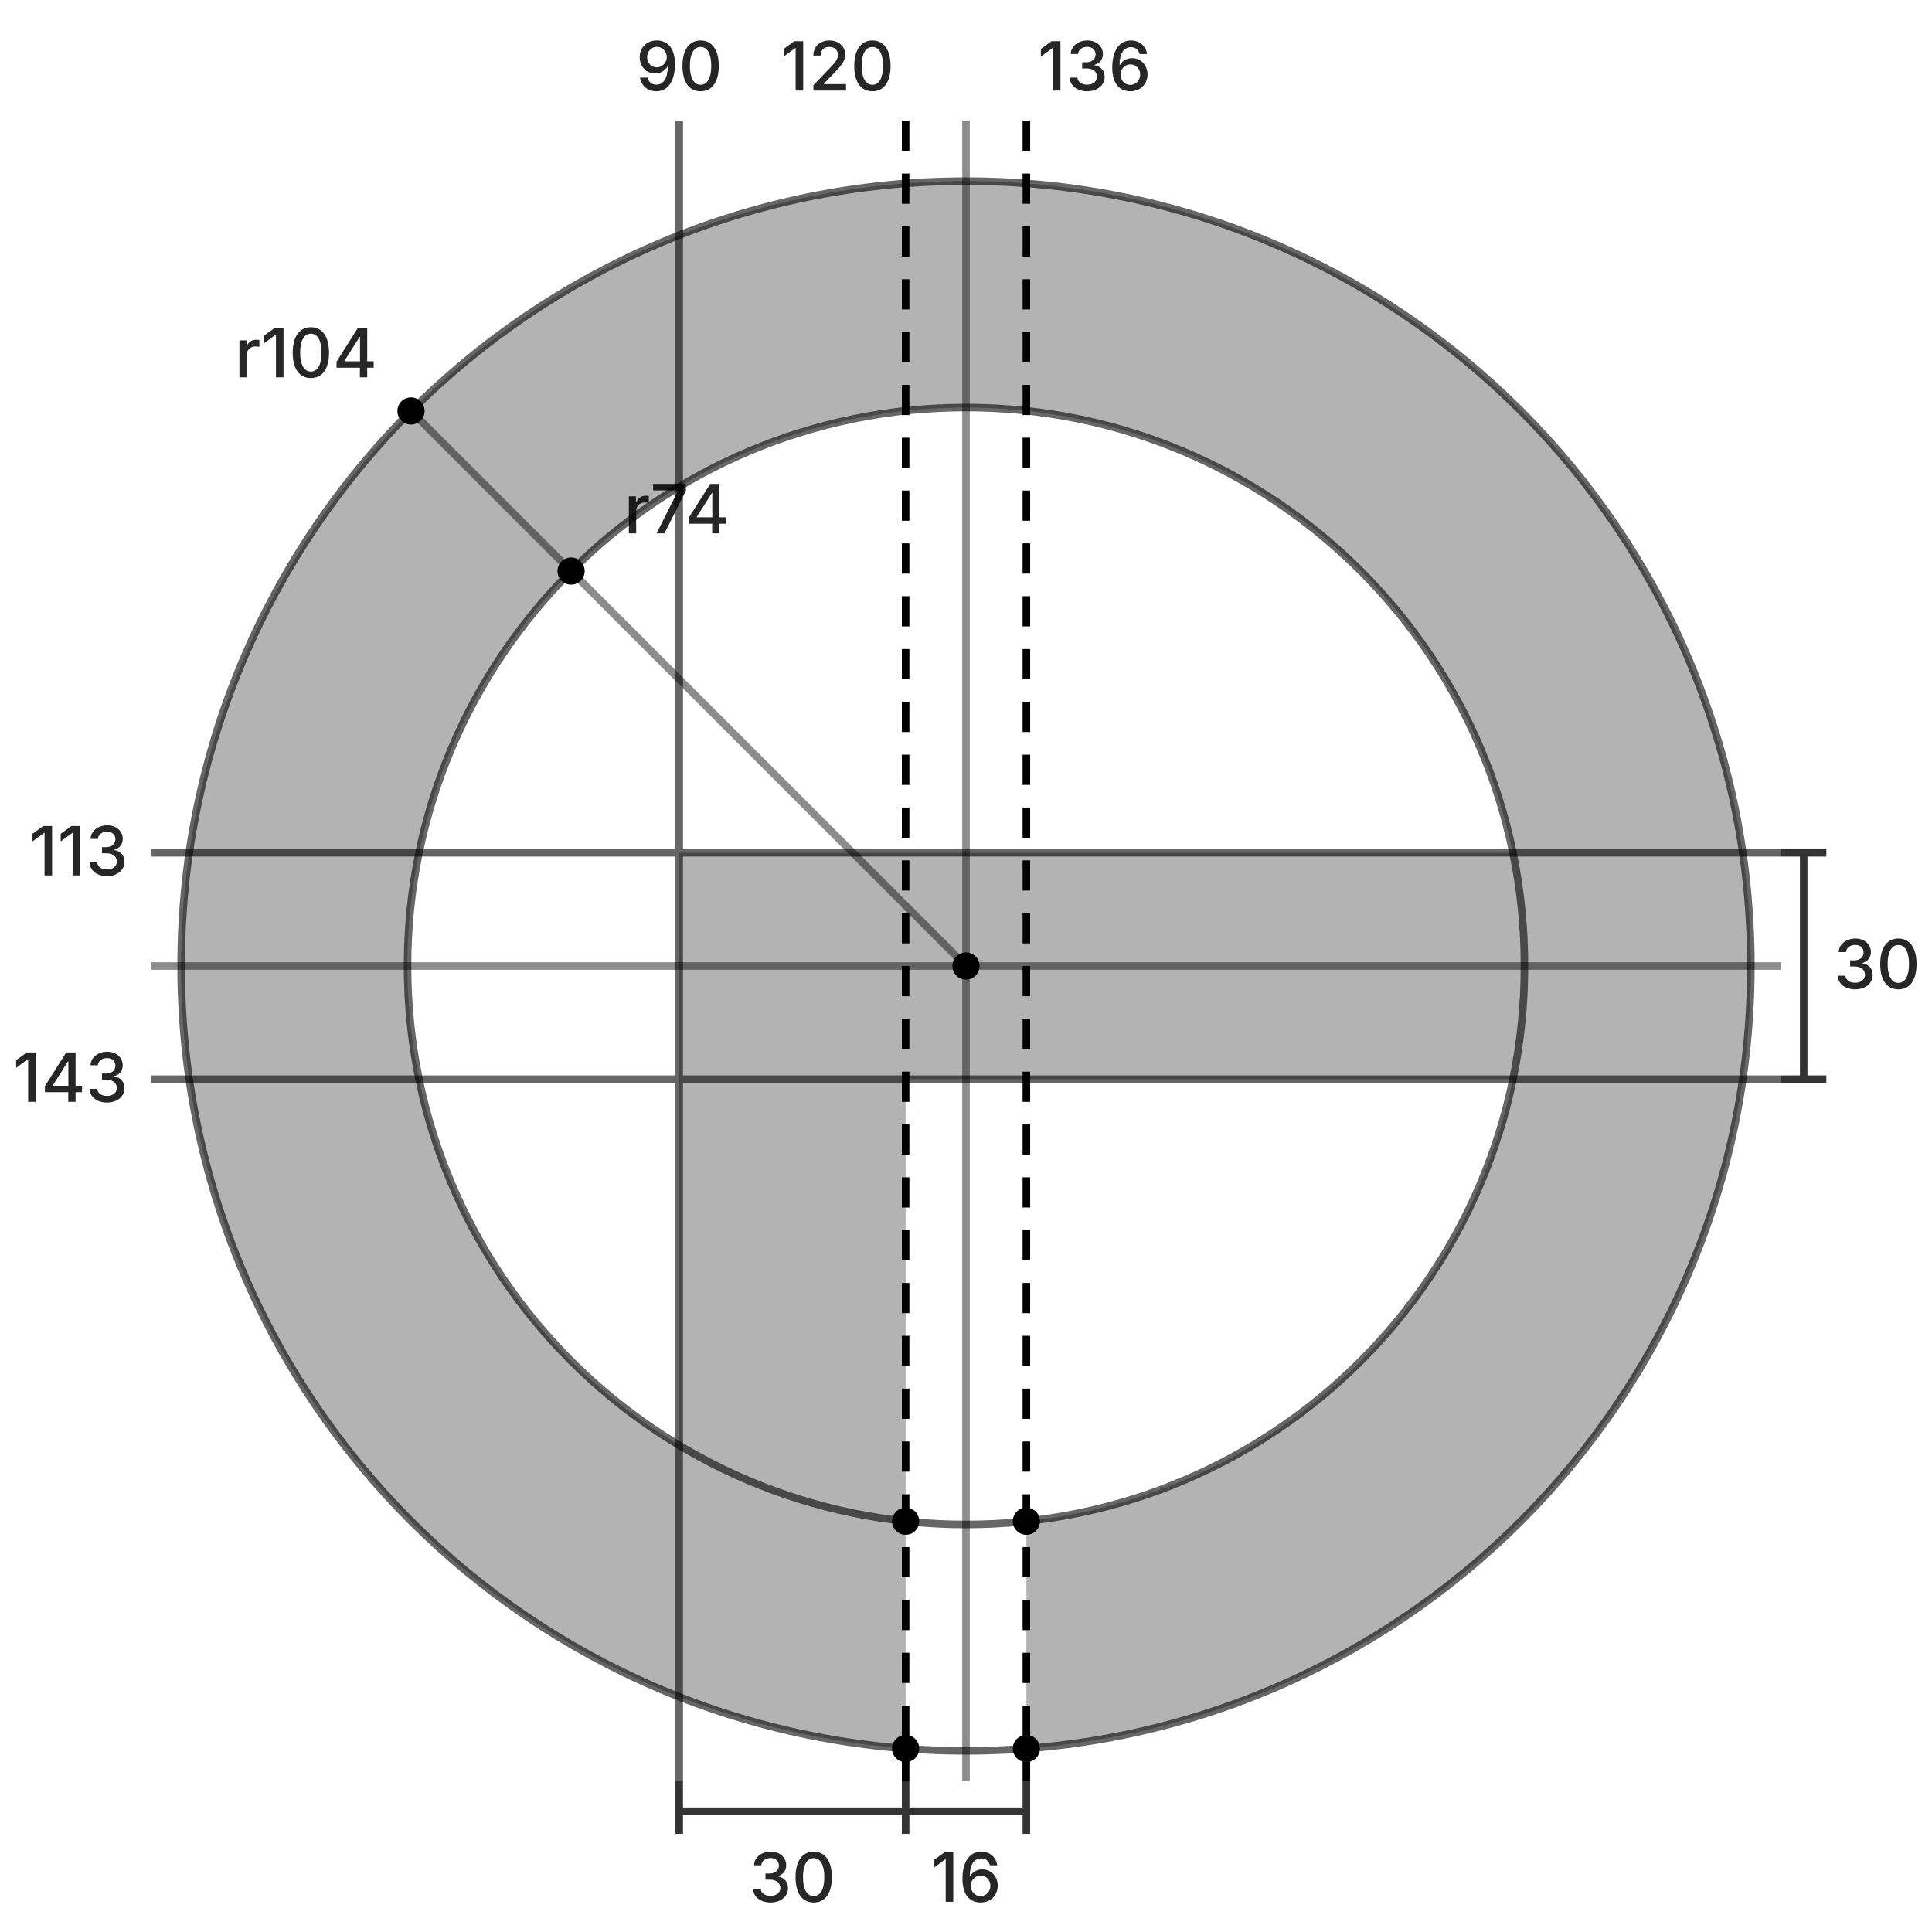
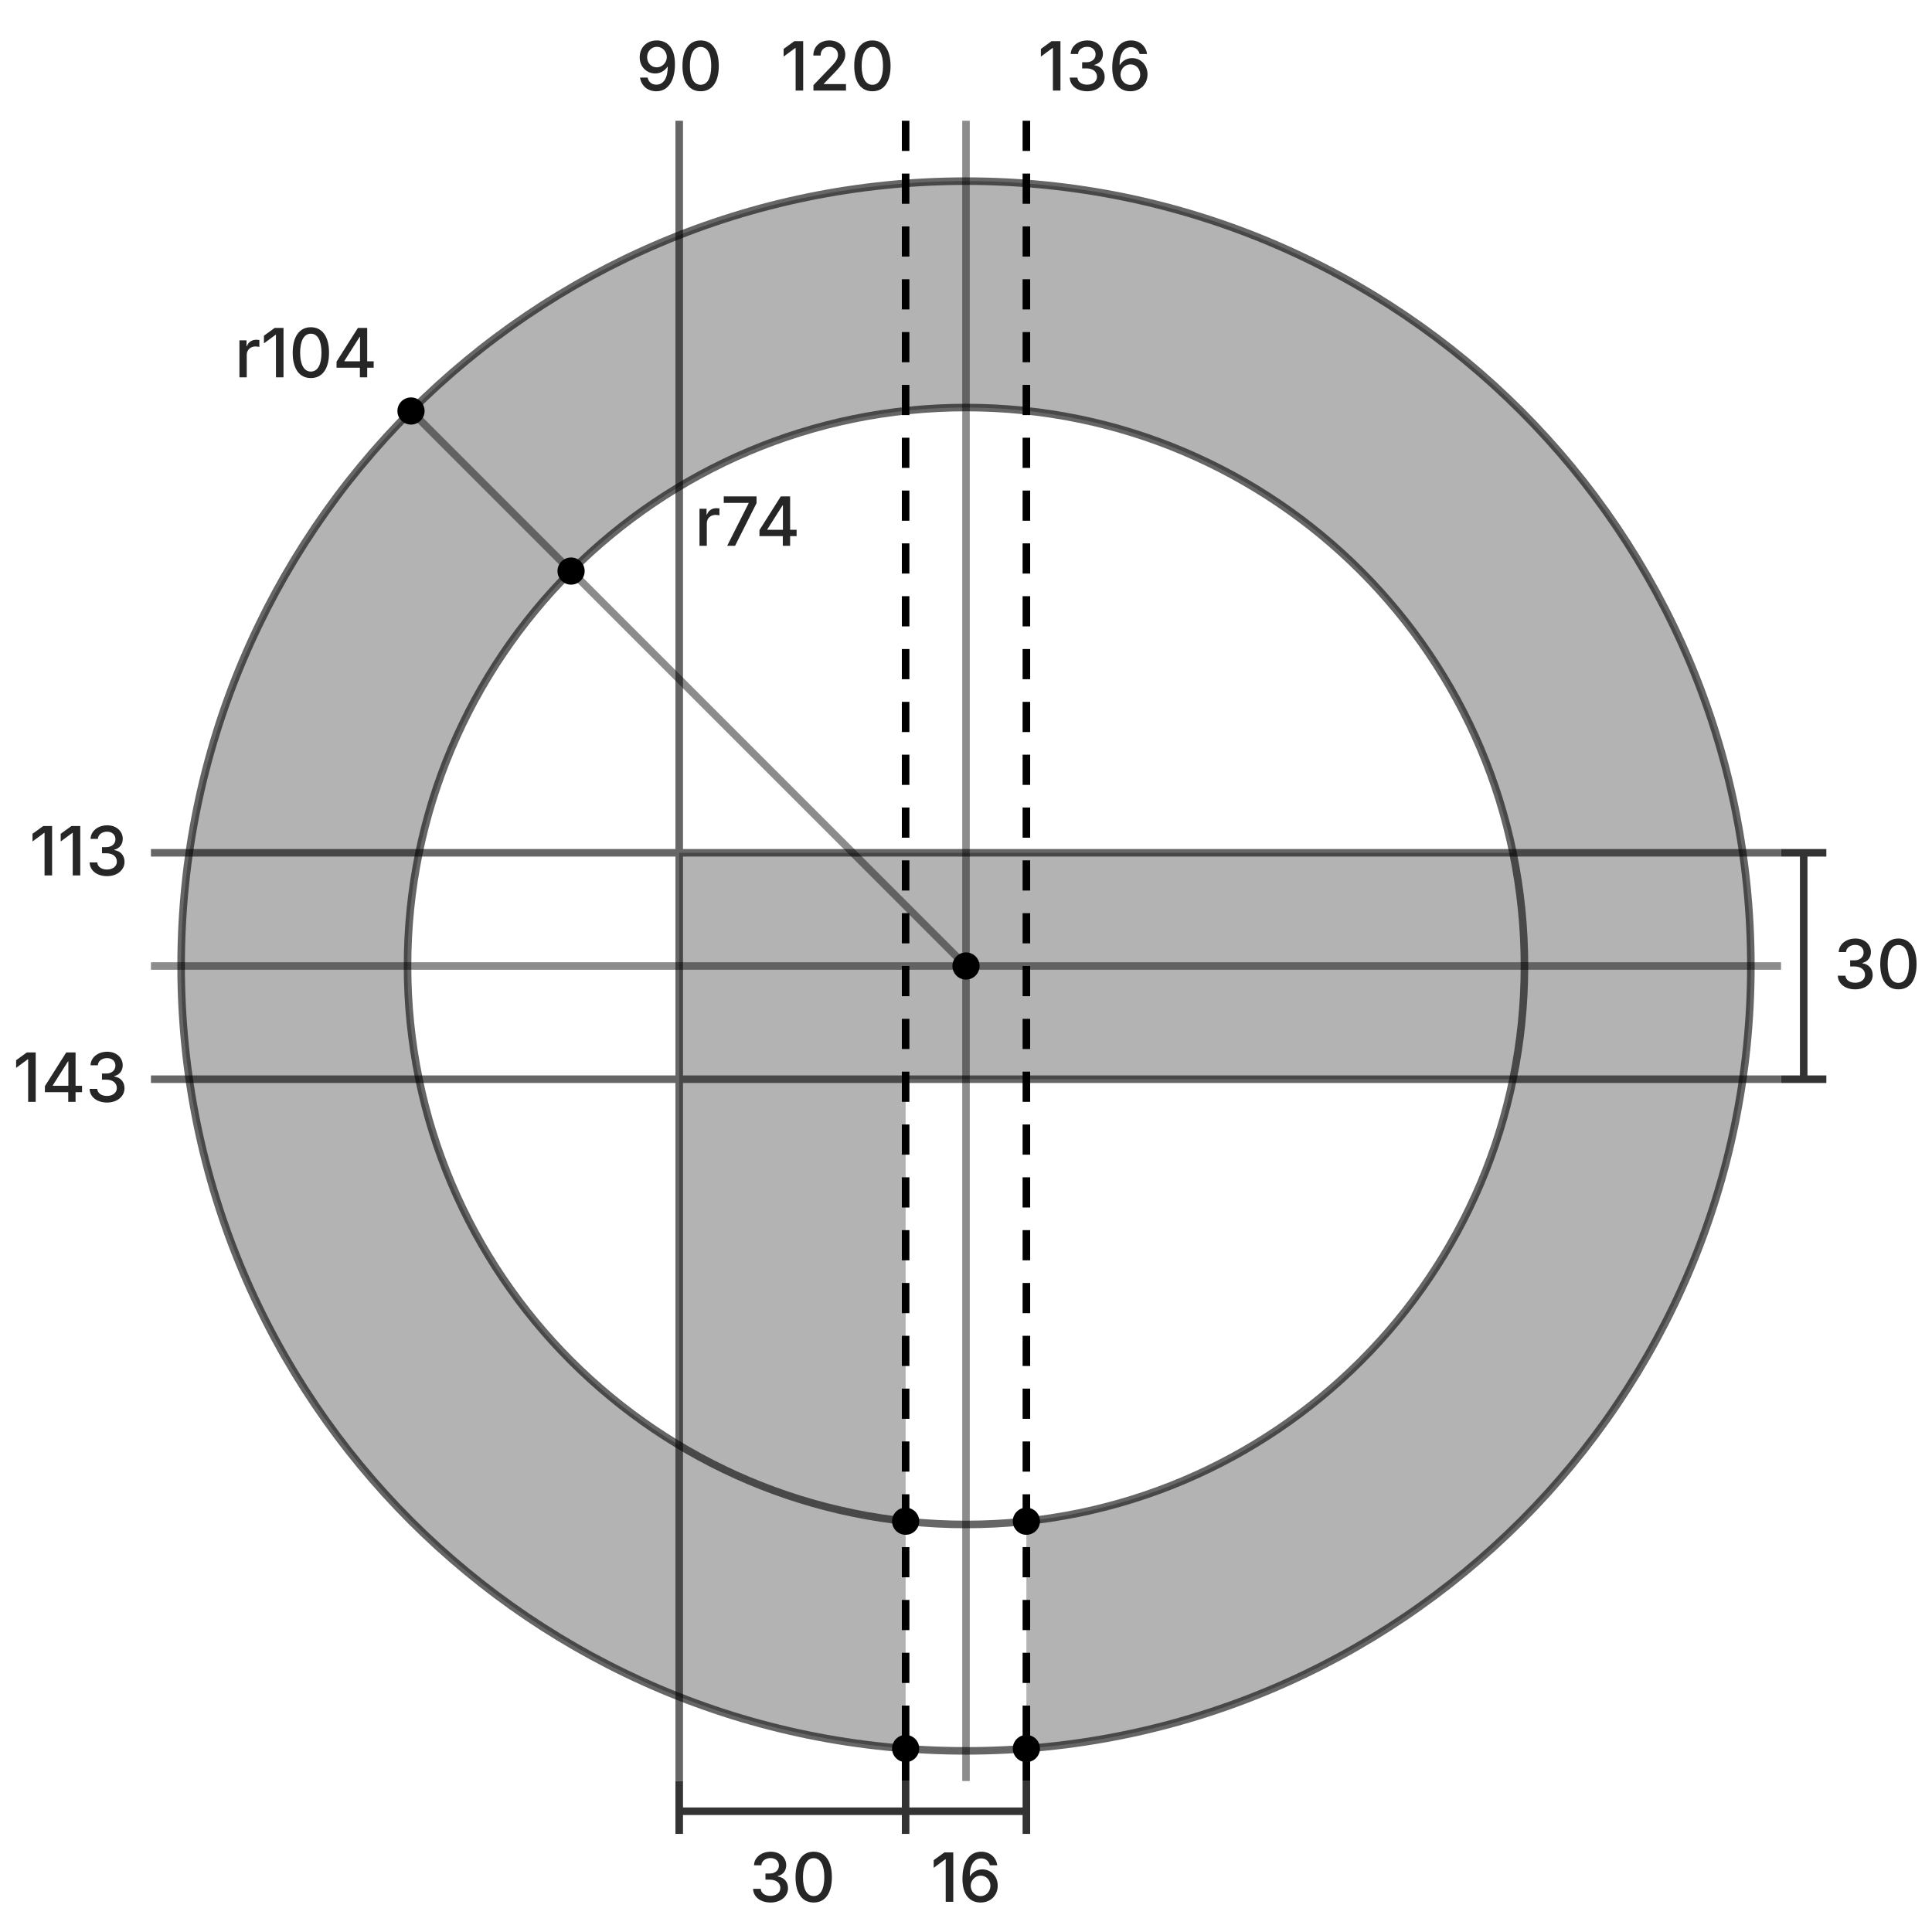
<svg xmlns="http://www.w3.org/2000/svg" viewBox="0 0 256 256" width="256" height="256" fill="currentColor" role="img" aria-label="closed-1 construction">
  <path opacity="0.3" fill-rule="evenodd" d="M136 231.69A104 104 0 1 0 120 231.69L120 143L200.46 143A74 74 0 0 1 136 201.57ZM200.46 113L90 113L90 191.5A74 74 0 1 1 200.46 113Z" />
  <g fill="none" stroke="currentColor" stroke-width="1">
    <circle cx="128" cy="128" r="104" opacity="0.6" vector-effect="non-scaling-stroke" />
    <circle cx="128" cy="128" r="74" opacity="0.6" vector-effect="non-scaling-stroke" />
    <path opacity="0.45" vector-effect="non-scaling-stroke" d="M128 16V236M20 128H236M128 128L54.46 54.46" />
    <path opacity="0.6" vector-effect="non-scaling-stroke" d="M90 16V236M20 113H236M20 143H236" />
    <path opacity="1" stroke-dasharray="4 3" vector-effect="non-scaling-stroke" d="M120 16V236M136 16V236" />
    <path opacity="0.8" vector-effect="non-scaling-stroke" d="M90 240H120M90 236V243M120 236V243M120 240H136M120 236V243M136 236V243M239 113V143M236 113H242M236 143H242" />
  </g>
  <g>
    <circle cx="128" cy="128" r="1.8" />
    <circle cx="54.46" cy="54.46" r="1.8" />
    <circle cx="75.67" cy="75.67" r="1.8" />
    <circle cx="120" cy="231.69" r="1.8" />
    <circle cx="136" cy="231.69" r="1.8" />
    <circle cx="120" cy="201.57" r="1.8" />
    <circle cx="136" cy="201.57" r="1.8" />
  </g>
  <g font-family="Inter, ui-sans-serif, system-ui, sans-serif" font-size="9" font-weight="500" opacity="0.85">
    <text x="90" y="12" text-anchor="middle">90</text>
    <text x="118.5" y="12" text-anchor="end">120</text>
    <text x="137.5" y="12" text-anchor="start">136</text>
    <text x="17" y="116" text-anchor="end">113</text>
    <text x="17" y="146" text-anchor="end">143</text>
    <text x="105" y="252" text-anchor="middle">30</text>
    <text x="128" y="252" text-anchor="middle">16</text>
    <text x="243" y="131">30</text>
    <text x="50" y="50" text-anchor="end">r104</text>
-     <text x="82.67" y="70.67">r74</text>
+     <text x="92.03" y="72.32">r74</text>
  </g>
</svg>
